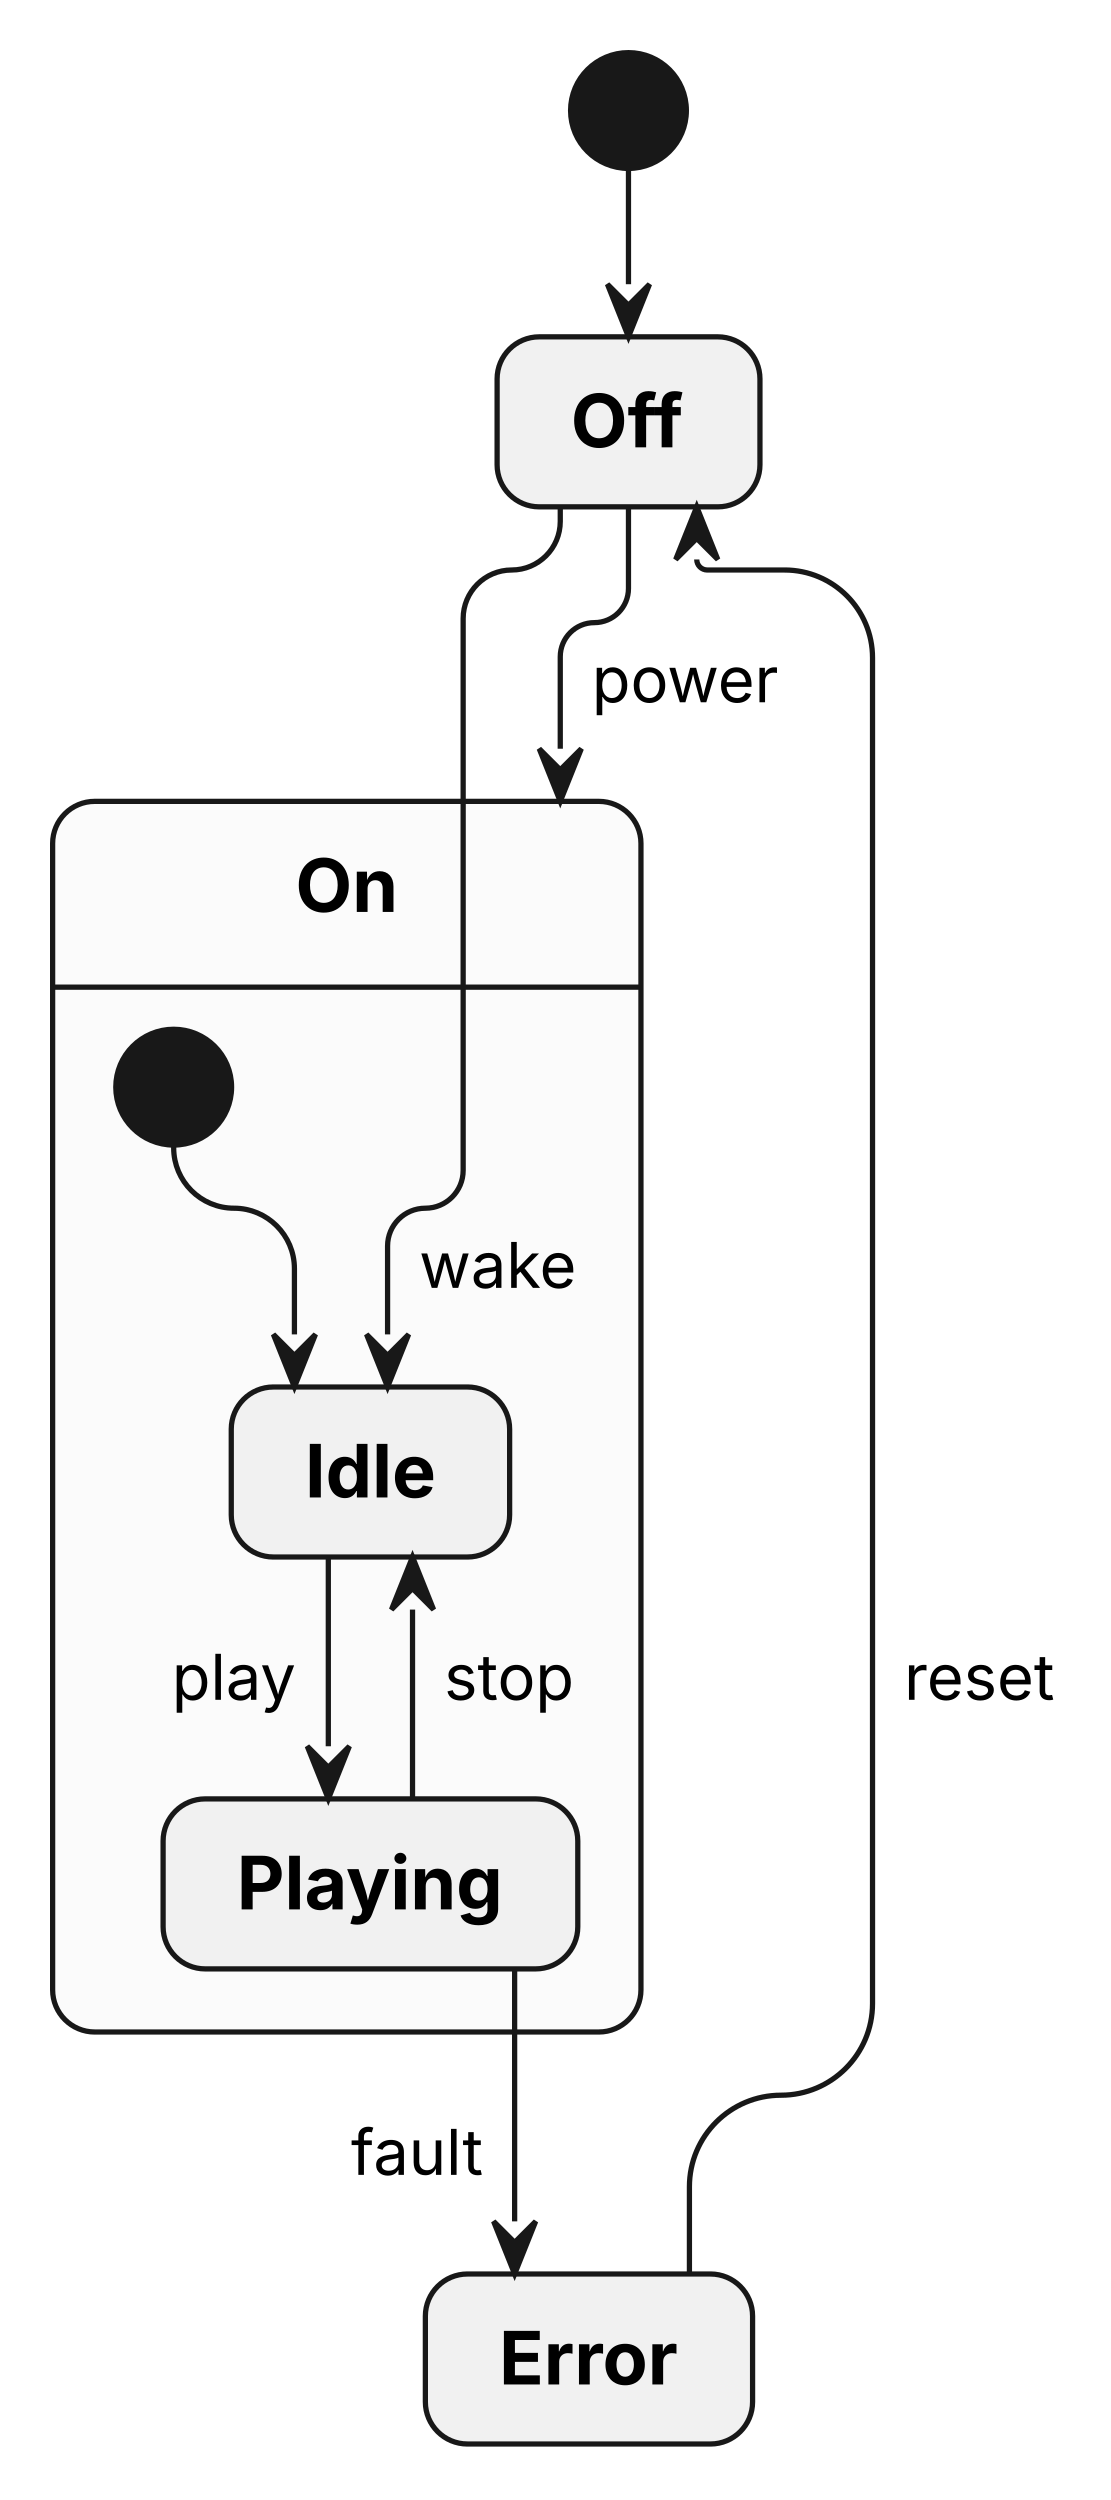
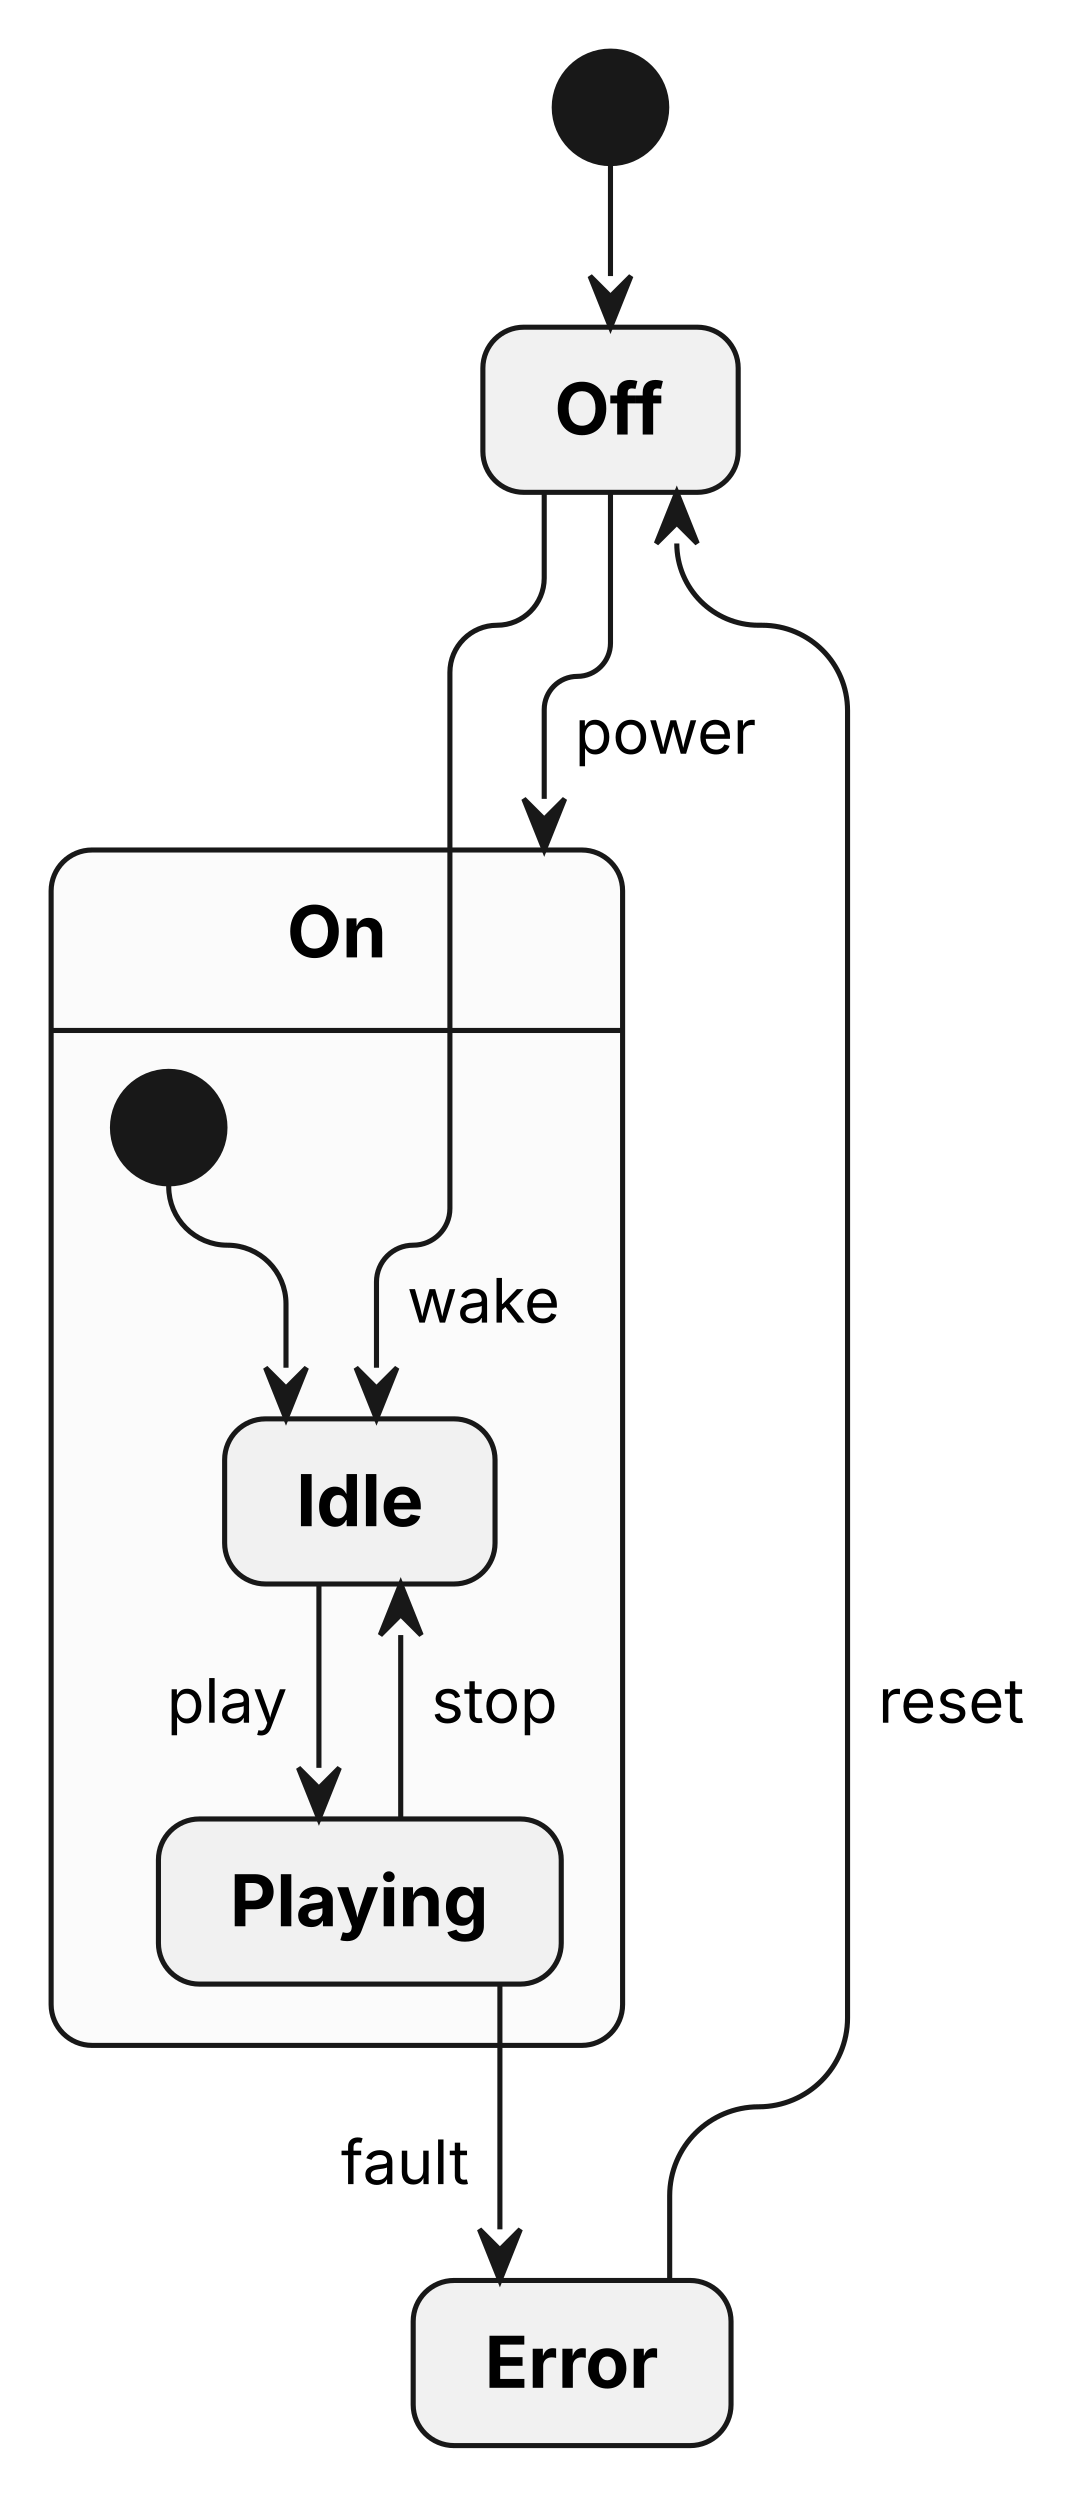
- <svg xmlns="http://www.w3.org/2000/svg" width="211" height="475" viewBox="0 0 211 475">
+ <svg xmlns="http://www.w3.org/2000/svg" width="211" height="489" viewBox="0 0 211 489">
  <g transform="translate(10,10)">
    <g>
      <ellipse cx="109.41" cy="11" rx="11" ry="11" fill="#181818" stroke="#181818" stroke-width="1" />
      <rect x="84.45" y="54" width="49.94" height="32.3" rx="8" ry="8" fill="#F1F1F1" stroke="#181818" stroke-width="1" />
-       <rect x="0" y="142.26" width="111.78" height="233.82" rx="8" ry="8" fill="#FBFBFB" stroke="#181818" stroke-width="1" />
-       <line x1="0" y1="177.56" x2="111.78" y2="177.56" fill="none" stroke="#181818" stroke-width="1" />
-       <ellipse cx="23" cy="196.56" rx="11" ry="11" fill="#181818" stroke="#181818" stroke-width="1" />
-       <rect x="33.94" y="253.53" width="52.89" height="32.3" rx="8" ry="8" fill="#F1F1F1" stroke="#181818" stroke-width="1" />
-       <rect x="20.99" y="331.79" width="78.79" height="32.3" rx="8" ry="8" fill="#F1F1F1" stroke="#181818" stroke-width="1" />
-       <rect x="70.82" y="422.06" width="62.17" height="32.3" rx="8" ry="8" fill="#F1F1F1" stroke="#181818" stroke-width="1" />
+       <rect x="0" y="156.26" width="111.78" height="233.82" rx="8" ry="8" fill="#FBFBFB" stroke="#181818" stroke-width="1" />
+       <line x1="0" y1="191.56" x2="111.78" y2="191.56" fill="none" stroke="#181818" stroke-width="1" />
+       <ellipse cx="23" cy="210.56" rx="11" ry="11" fill="#181818" stroke="#181818" stroke-width="1" />
+       <rect x="33.94" y="267.53" width="52.89" height="32.3" rx="8" ry="8" fill="#F1F1F1" stroke="#181818" stroke-width="1" />
+       <rect x="20.99" y="345.79" width="78.79" height="32.3" rx="8" ry="8" fill="#F1F1F1" stroke="#181818" stroke-width="1" />
+       <rect x="70.82" y="436.06" width="62.17" height="32.3" rx="8" ry="8" fill="#F1F1F1" stroke="#181818" stroke-width="1" />
    </g>
    <g id="lines">
      <polyline points="109.41,22 109.41,44" fill="none" stroke="#181818" stroke-width="1" />
-       <path d="M109.41,86.3 L109.41,101.81 C109.41,105.39 106.51,108.3 102.93,108.3 L102.93,108.3 C99.35,108.3 96.45,111.2 96.45,114.78 L96.45,132.26" fill="none" stroke="#181818" stroke-width="1" />
-       <path d="M120.99,422.06 L120.99,405.48 C120.99,395.88 128.78,388.09 138.39,388.09 L138.39,388.09 C147.99,388.09 155.78,380.3 155.78,370.69 L155.78,114.99 C155.78,105.77 148.3,98.3 139.08,98.3 L124.38,98.3 C123.28,98.3 122.38,97.4 122.38,96.3 L122.38,96.3" fill="none" stroke="#181818" stroke-width="1" />
-       <polyline points="87.78,364.09 87.78,412.06" fill="none" stroke="#181818" stroke-width="1" />
-       <path d="M96.45,86.3 L96.45,89.07 C96.45,94.17 92.32,98.3 87.22,98.3 L87.22,98.3 C82.13,98.3 78,102.43 78,107.52 L78,212.38 C78,216.34 74.78,219.56 70.82,219.56 L70.82,219.56 C66.85,219.56 63.64,222.78 63.64,226.74 L63.64,243.53" fill="none" stroke="#181818" stroke-width="1" />
-       <path d="M23,207.56 L23,208.09 C23,214.43 28.14,219.56 34.47,219.56 L34.47,219.56 C40.8,219.56 45.94,224.7 45.94,231.03 L45.94,243.53" fill="none" stroke="#181818" stroke-width="1" />
-       <polyline points="52.38,285.82 52.38,321.79" fill="none" stroke="#181818" stroke-width="1" />
-       <polyline points="68.38,331.79 68.38,295.82" fill="none" stroke="#181818" stroke-width="1" />
+       <path d="M109.41,86.3 L109.41,115.81 C109.41,119.39 106.51,122.3 102.93,122.3 L102.93,122.3 C99.35,122.3 96.45,125.2 96.45,128.78 L96.45,146.26" fill="none" stroke="#181818" stroke-width="1" />
+       <path d="M120.99,436.06 L120.99,419.48 C120.99,409.88 128.78,402.09 138.39,402.09 L138.39,402.09 C147.99,402.09 155.78,394.3 155.78,384.69 L155.78,128.99 C155.78,119.77 148.3,112.3 139.08,112.3 L138.38,112.3 C129.55,112.3 122.38,105.13 122.38,96.3 L122.38,96.3" fill="none" stroke="#181818" stroke-width="1" />
+       <polyline points="87.78,378.09 87.78,426.06" fill="none" stroke="#181818" stroke-width="1" />
+       <path d="M96.45,86.3 L96.45,103.07 C96.45,108.17 92.32,112.3 87.22,112.3 L87.22,112.3 C82.13,112.3 78,116.43 78,121.52 L78,226.38 C78,230.34 74.78,233.56 70.82,233.56 L70.82,233.56 C66.85,233.56 63.64,236.78 63.64,240.74 L63.64,257.53" fill="none" stroke="#181818" stroke-width="1" />
+       <path d="M23,221.56 L23,222.09 C23,228.43 28.14,233.56 34.47,233.56 L34.47,233.56 C40.8,233.56 45.94,238.7 45.94,245.03 L45.94,257.53" fill="none" stroke="#181818" stroke-width="1" />
+       <polyline points="52.38,299.82 52.38,335.79" fill="none" stroke="#181818" stroke-width="1" />
+       <polyline points="68.38,345.79 68.38,309.82" fill="none" stroke="#181818" stroke-width="1" />
      <polygon points="105.41,44 109.41,54 113.41,44 109.41,48" fill="#181818" stroke="#181818" stroke-width="1" />
-       <polygon points="92.45,132.26 96.45,142.26 100.45,132.26 96.45,136.26" fill="#181818" stroke="#181818" stroke-width="1" />
+       <polygon points="92.45,146.26 96.45,156.26 100.45,146.26 96.45,150.26" fill="#181818" stroke="#181818" stroke-width="1" />
      <polygon points="126.38,96.3 122.38,86.3 118.38,96.3 122.38,92.3" fill="#181818" stroke="#181818" stroke-width="1" />
-       <polygon points="83.78,412.06 87.78,422.06 91.78,412.06 87.78,416.06" fill="#181818" stroke="#181818" stroke-width="1" />
-       <polygon points="59.64,243.53 63.64,253.53 67.64,243.53 63.64,247.53" fill="#181818" stroke="#181818" stroke-width="1" />
-       <polygon points="41.94,243.53 45.94,253.53 49.94,243.53 45.94,247.53" fill="#181818" stroke="#181818" stroke-width="1" />
-       <polygon points="48.38,321.79 52.38,331.79 56.38,321.79 52.38,325.79" fill="#181818" stroke="#181818" stroke-width="1" />
-       <polygon points="72.38,295.82 68.38,285.82 64.38,295.82 68.38,291.82" fill="#181818" stroke="#181818" stroke-width="1" />
+       <polygon points="83.78,426.06 87.78,436.06 91.78,426.06 87.78,430.06" fill="#181818" stroke="#181818" stroke-width="1" />
+       <polygon points="59.64,257.53 63.64,267.53 67.64,257.53 63.64,261.53" fill="#181818" stroke="#181818" stroke-width="1" />
+       <polygon points="41.94,257.53 45.94,267.53 49.94,257.53 45.94,261.53" fill="#181818" stroke="#181818" stroke-width="1" />
+       <polygon points="48.38,335.79 52.38,345.79 56.38,335.79 52.38,339.79" fill="#181818" stroke="#181818" stroke-width="1" />
+       <polygon points="72.38,309.82 68.38,299.82 64.38,309.82 68.38,305.82" fill="#181818" stroke="#181818" stroke-width="1" />
    </g>
    <g>
      <text font-family="Inter, Arial, Liberation Sans, Arimo, Helvetica, Nimbus Sans, sans-serif" xml:space="preserve">
        <tspan x="98.45" y="74.99" font-size="14" fill="#000000" font-weight="bold" textLength="21.94" lengthAdjust="spacing">Off</tspan>
      </text>
      <text font-family="Inter, Arial, Liberation Sans, Arimo, Helvetica, Nimbus Sans, sans-serif" xml:space="preserve">
-         <tspan x="46.13" y="163.26" font-size="14" fill="#000000" font-weight="bold" textLength="19.52" lengthAdjust="spacing">On</tspan>
+         <tspan x="46.13" y="177.26" font-size="14" fill="#000000" font-weight="bold" textLength="19.52" lengthAdjust="spacing">On</tspan>
      </text>
      <text font-family="Inter, Arial, Liberation Sans, Arimo, Helvetica, Nimbus Sans, sans-serif" xml:space="preserve">
-         <tspan x="47.94" y="274.52" font-size="14" fill="#000000" font-weight="bold" textLength="24.89" lengthAdjust="spacing">Idle</tspan>
+         <tspan x="47.94" y="288.52" font-size="14" fill="#000000" font-weight="bold" textLength="24.89" lengthAdjust="spacing">Idle</tspan>
      </text>
      <text font-family="Inter, Arial, Liberation Sans, Arimo, Helvetica, Nimbus Sans, sans-serif" xml:space="preserve">
-         <tspan x="34.99" y="352.78" font-size="14" fill="#000000" font-weight="bold" textLength="50.79" lengthAdjust="spacing">Playing</tspan>
+         <tspan x="34.99" y="366.78" font-size="14" fill="#000000" font-weight="bold" textLength="50.79" lengthAdjust="spacing">Playing</tspan>
      </text>
      <text font-family="Inter, Arial, Liberation Sans, Arimo, Helvetica, Nimbus Sans, sans-serif" xml:space="preserve">
-         <tspan x="22.65" y="312.96" font-size="12" fill="#000000" textLength="23.74" lengthAdjust="spacing">play</tspan>
+         <tspan x="22.65" y="326.96" font-size="12" fill="#000000" textLength="23.74" lengthAdjust="spacing">play</tspan>
      </text>
      <text font-family="Inter, Arial, Liberation Sans, Arimo, Helvetica, Nimbus Sans, sans-serif" xml:space="preserve">
-         <tspan x="74.38" y="312.96" font-size="12" fill="#000000" textLength="24.8" lengthAdjust="spacing">stop</tspan>
+         <tspan x="74.38" y="326.96" font-size="12" fill="#000000" textLength="24.8" lengthAdjust="spacing">stop</tspan>
      </text>
      <text font-family="Inter, Arial, Liberation Sans, Arimo, Helvetica, Nimbus Sans, sans-serif" xml:space="preserve">
-         <tspan x="84.82" y="443.05" font-size="14" fill="#000000" font-weight="bold" textLength="34.17" lengthAdjust="spacing">Error</tspan>
+         <tspan x="84.82" y="457.05" font-size="14" fill="#000000" font-weight="bold" textLength="34.17" lengthAdjust="spacing">Error</tspan>
      </text>
      <text font-family="Inter, Arial, Liberation Sans, Arimo, Helvetica, Nimbus Sans, sans-serif" xml:space="preserve">
-         <tspan x="102.45" y="123.43" font-size="12" fill="#000000" textLength="35.87" lengthAdjust="spacing">power</tspan>
+         <tspan x="102.45" y="137.43" font-size="12" fill="#000000" textLength="35.87" lengthAdjust="spacing">power</tspan>
      </text>
      <text font-family="Inter, Arial, Liberation Sans, Arimo, Helvetica, Nimbus Sans, sans-serif" xml:space="preserve">
-         <tspan x="161.78" y="312.96" font-size="12" fill="#000000" textLength="28.76" lengthAdjust="spacing">reset</tspan>
+         <tspan x="161.78" y="326.96" font-size="12" fill="#000000" textLength="28.76" lengthAdjust="spacing">reset</tspan>
      </text>
      <text font-family="Inter, Arial, Liberation Sans, Arimo, Helvetica, Nimbus Sans, sans-serif" xml:space="preserve">
-         <tspan x="56.68" y="403.22" font-size="12" fill="#000000" textLength="25.1" lengthAdjust="spacing">fault</tspan>
+         <tspan x="56.68" y="417.22" font-size="12" fill="#000000" textLength="25.1" lengthAdjust="spacing">fault</tspan>
      </text>
      <text font-family="Inter, Arial, Liberation Sans, Arimo, Helvetica, Nimbus Sans, sans-serif" xml:space="preserve">
-         <tspan x="69.64" y="234.7" font-size="12" fill="#000000" textLength="30.14" lengthAdjust="spacing">wake</tspan>
+         <tspan x="69.64" y="248.7" font-size="12" fill="#000000" textLength="30.14" lengthAdjust="spacing">wake</tspan>
      </text>
    </g>
  </g>
</svg>
